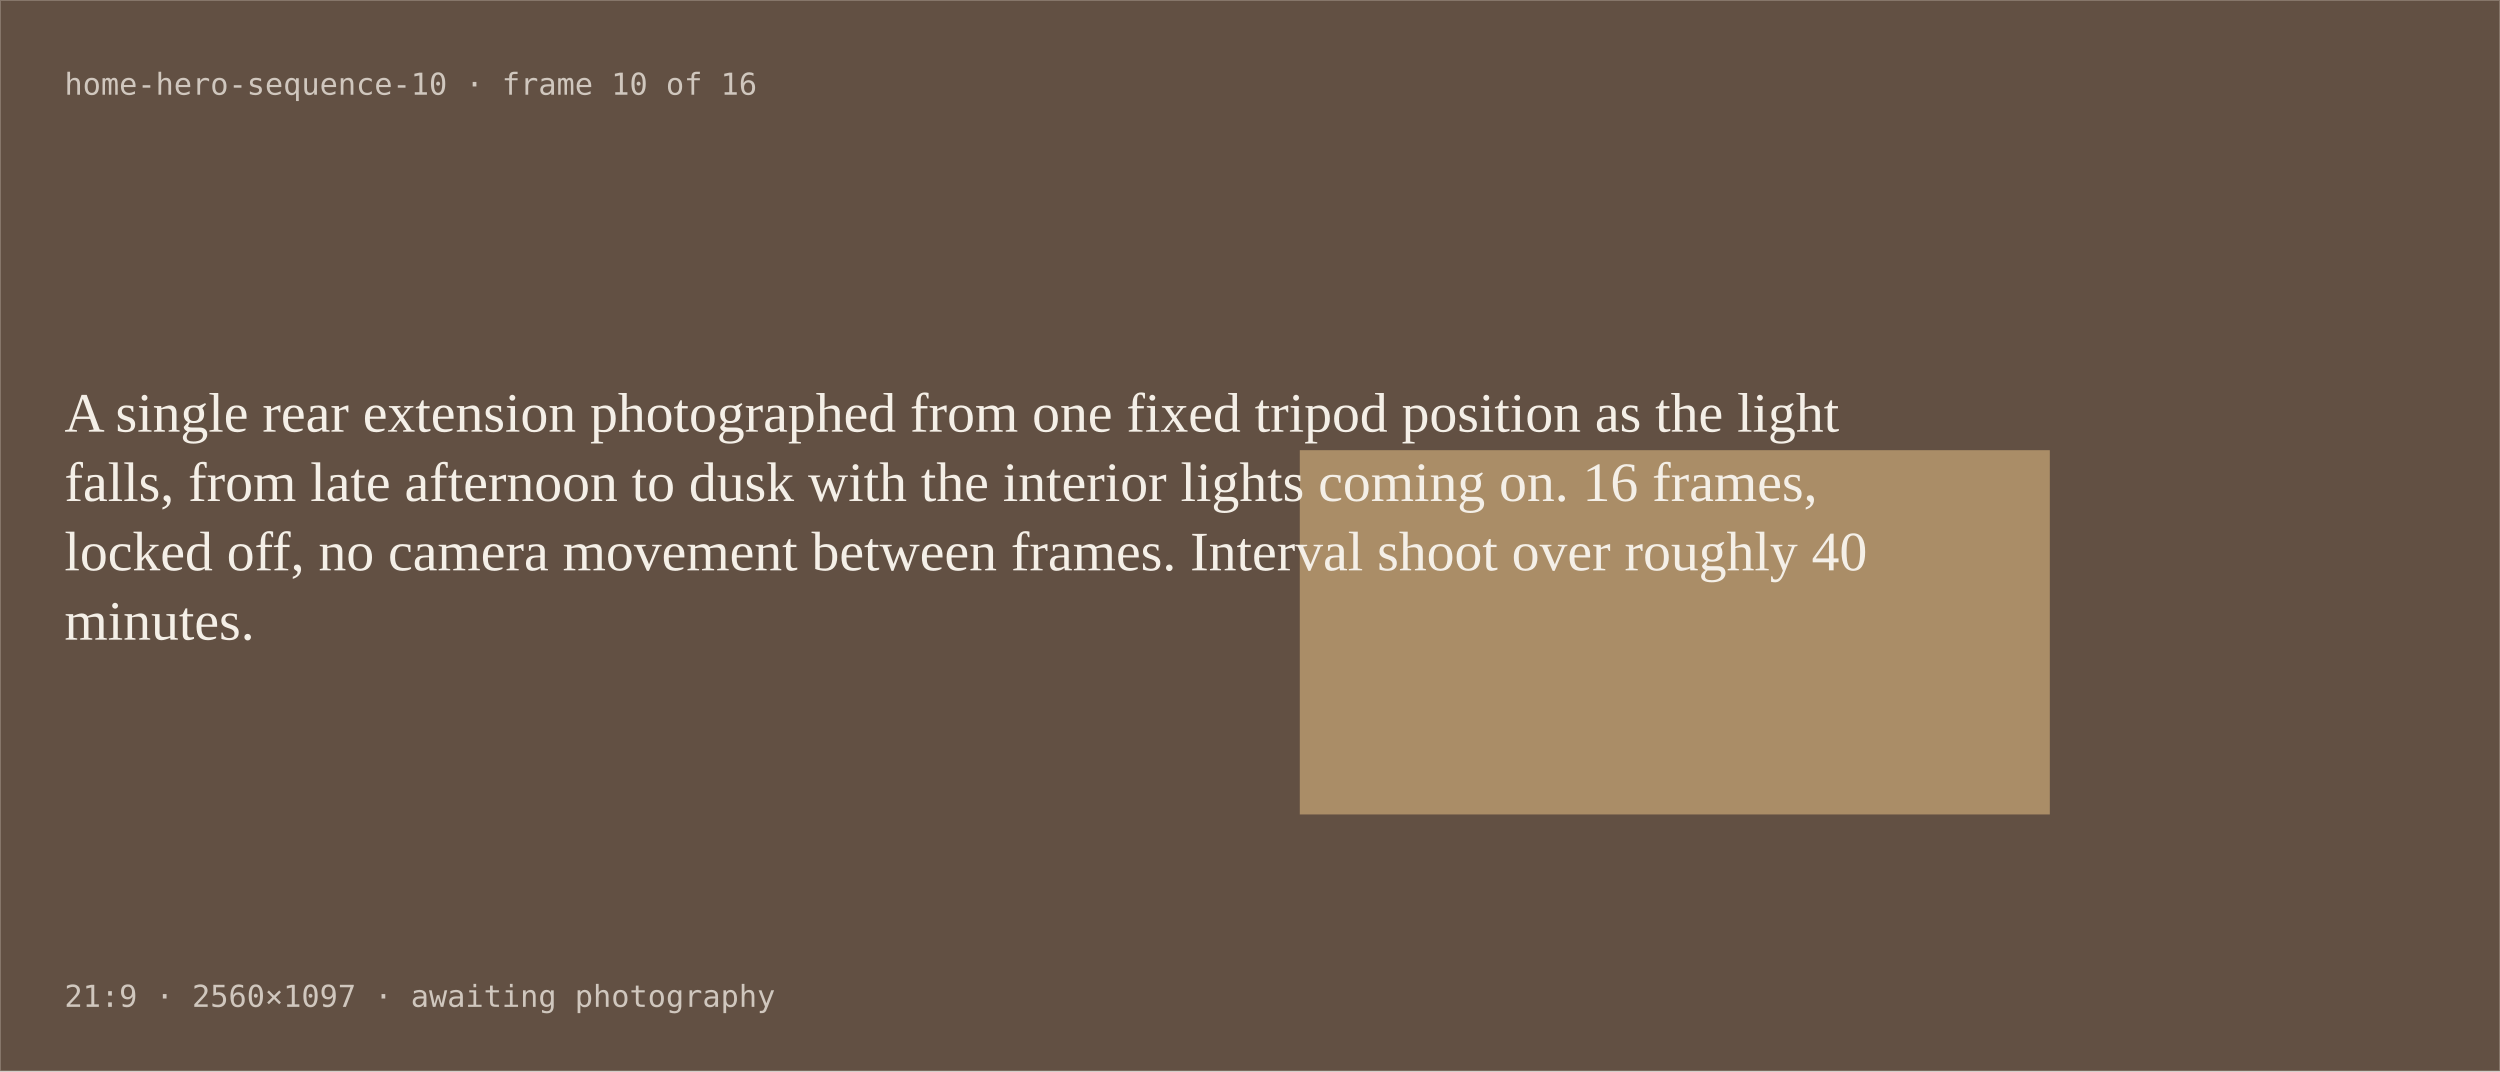
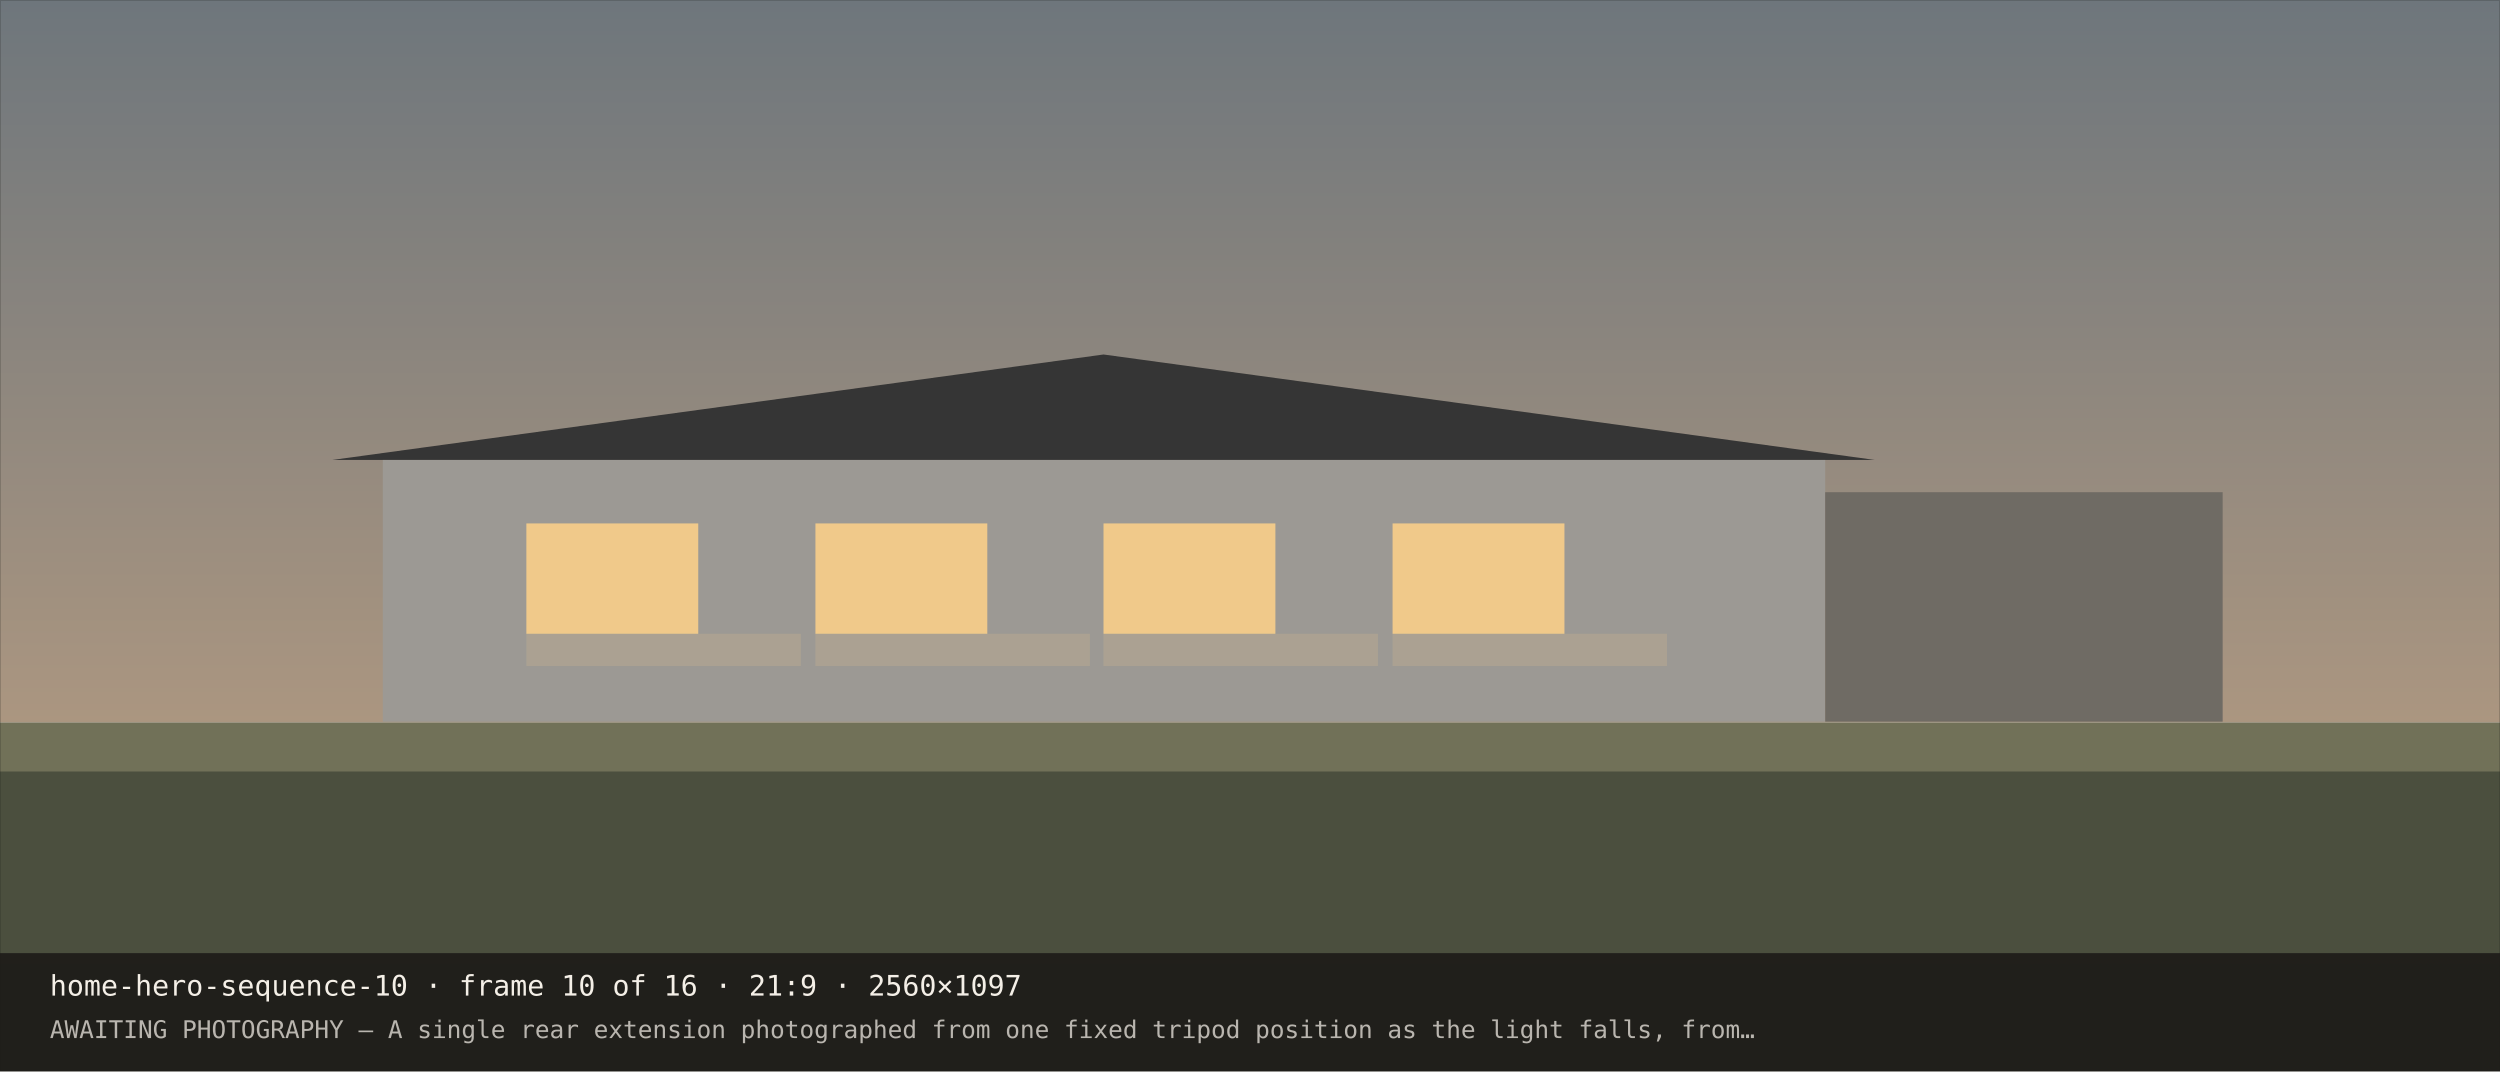
- <svg xmlns="http://www.w3.org/2000/svg" width="2560" height="1097" viewBox="0 0 2560 1097" role="img" aria-label="Placeholder awaiting photography: A single rear extension photographed from one fixed tripod position as the light falls, from late afternoon to dusk with the interior lights coming on. 16 frames, locked off, no camera movement between frames. Interval shoot over roughly 40 minutes.">
-   <rect width="2560" height="1097" fill="#625043" />
-   <rect x="1331" y="461" width="768" height="373" fill="#F0C98A" opacity="0.51" />
-   <rect x="0.5" y="0.5" width="2559" height="1096" fill="none" stroke="#F4EFE7" stroke-opacity="0.25" />
-   <text x="66" y="97" font-family="ui-monospace, 'SF Mono', Menlo, monospace" font-size="31" fill="#F4EFE7" opacity="0.75">home-hero-sequence-10 · frame 10 of 16</text>
-   <text x="66" y="442" font-family="Georgia, 'Times New Roman', serif" font-size="57" fill="#F4EFE7">A single rear extension photographed from one fixed tripod position as the light</text>
-   <text x="66" y="513" font-family="Georgia, 'Times New Roman', serif" font-size="57" fill="#F4EFE7">falls, from late afternoon to dusk with the interior lights coming on. 16 frames,</text>
-   <text x="66" y="584" font-family="Georgia, 'Times New Roman', serif" font-size="57" fill="#F4EFE7">locked off, no camera movement between frames. Interval shoot over roughly 40</text>
-   <text x="66" y="655" font-family="Georgia, 'Times New Roman', serif" font-size="57" fill="#F4EFE7">minutes.</text>
-   <text x="66" y="1031" font-family="ui-monospace, 'SF Mono', Menlo, monospace" font-size="31" fill="#F4EFE7" opacity="0.75">21:9 · 2560×1097 · awaiting photography</text>
+ <svg xmlns="http://www.w3.org/2000/svg" width="2560" height="1097" viewBox="0 0 2560 1097" role="img" aria-label="Temporary placeholder awaiting photography: A single rear extension photographed from one fixed tripod position as the light falls, from late afternoon to dusk with the interior lights coming on. 16 frames, locked off, no camera movement between frames. Interval shoot over roughly 40 minutes.">
+   <defs>
+     <linearGradient id="sky" x1="0" y1="0" x2="0" y2="1">
+       <stop offset="0" stop-color="#6e767c" />
+       <stop offset="1" stop-color="#ab9680" />
+     </linearGradient>
+   </defs>
+   <rect x="0" y="0" width="2560" height="740" fill="url(#sky)" />
+   <rect x="0" y="740" width="2560" height="357" fill="#4b4f3e" />
+   <rect x="0" y="740" width="2560" height="50" fill="#979371" opacity="0.5" />
+   <polygon points="340,471 1130,363 1920,471" fill="#353535" />
+   <rect x="392" y="471" width="1477" height="268" fill="#9c9994" />
+   <rect x="1869" y="504" width="407" height="235" fill="#6f6b64" />
+   <rect x="539" y="536" width="176" height="113" fill="#f0c98a" />
+   <rect x="539" y="649" width="281" height="33" fill="#F0C98A" opacity="0.18" />
+   <rect x="835" y="536" width="176" height="113" fill="#f0c98a" />
+   <rect x="835" y="649" width="281" height="33" fill="#F0C98A" opacity="0.18" />
+   <rect x="1130" y="536" width="176" height="113" fill="#f0c98a" />
+   <rect x="1130" y="649" width="281" height="33" fill="#F0C98A" opacity="0.18" />
+   <rect x="1426" y="536" width="176" height="113" fill="#f0c98a" />
+   <rect x="1426" y="649" width="281" height="33" fill="#F0C98A" opacity="0.18" />
+   <rect x="0" y="987" width="2560" height="110" fill="#1B1917" opacity="0.1" />
+   <rect x="0" y="976" width="2560" height="121" fill="#1B1917" opacity="0.88" />
+   <text x="51" y="1019.5" font-family="ui-monospace, Menlo, monospace" font-size="29" fill="#F4EFE7">home-hero-sequence-10 · frame 10 of 16 · 21:9 · 2560×1097</text>
+   <text x="51" y="1063" font-family="ui-monospace, Menlo, monospace" font-size="25" fill="#F4EFE7" opacity="0.72">AWAITING PHOTOGRAPHY — A single rear extension photographed from one fixed tripod position as the light falls, from…</text>
+   <rect x="0.5" y="0.5" width="2559" height="1096" fill="none" stroke="#1B1917" stroke-opacity="0.2" />
</svg>
